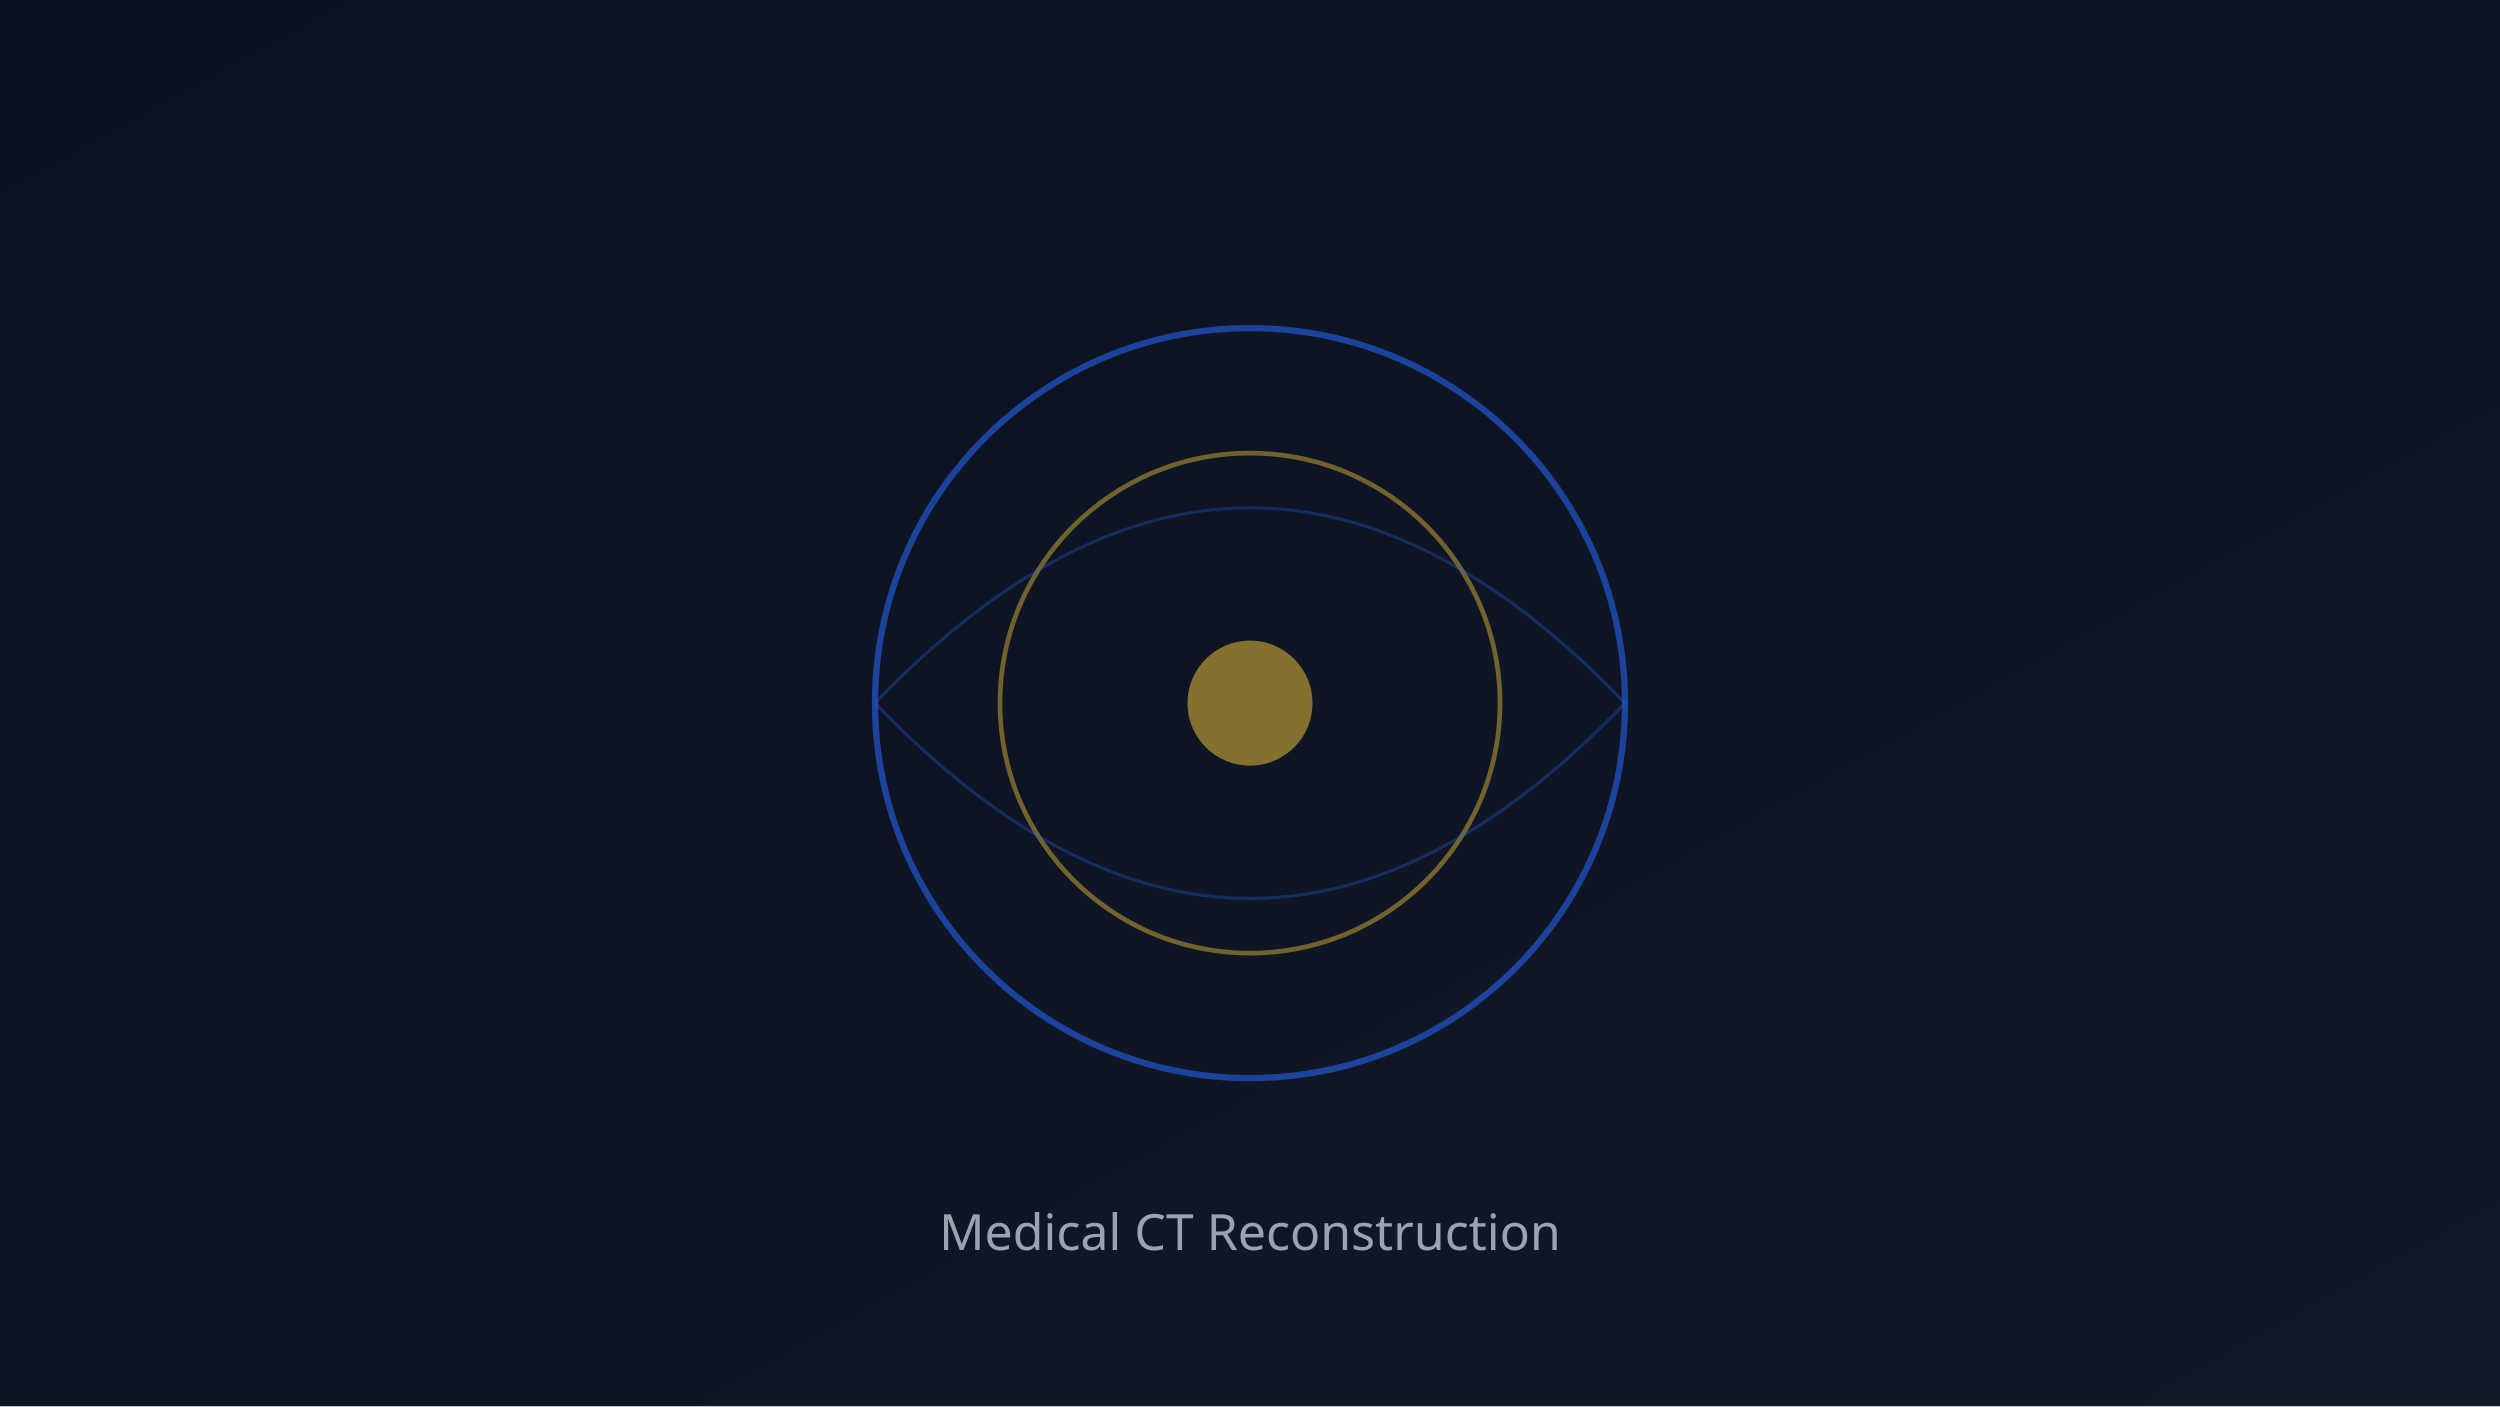
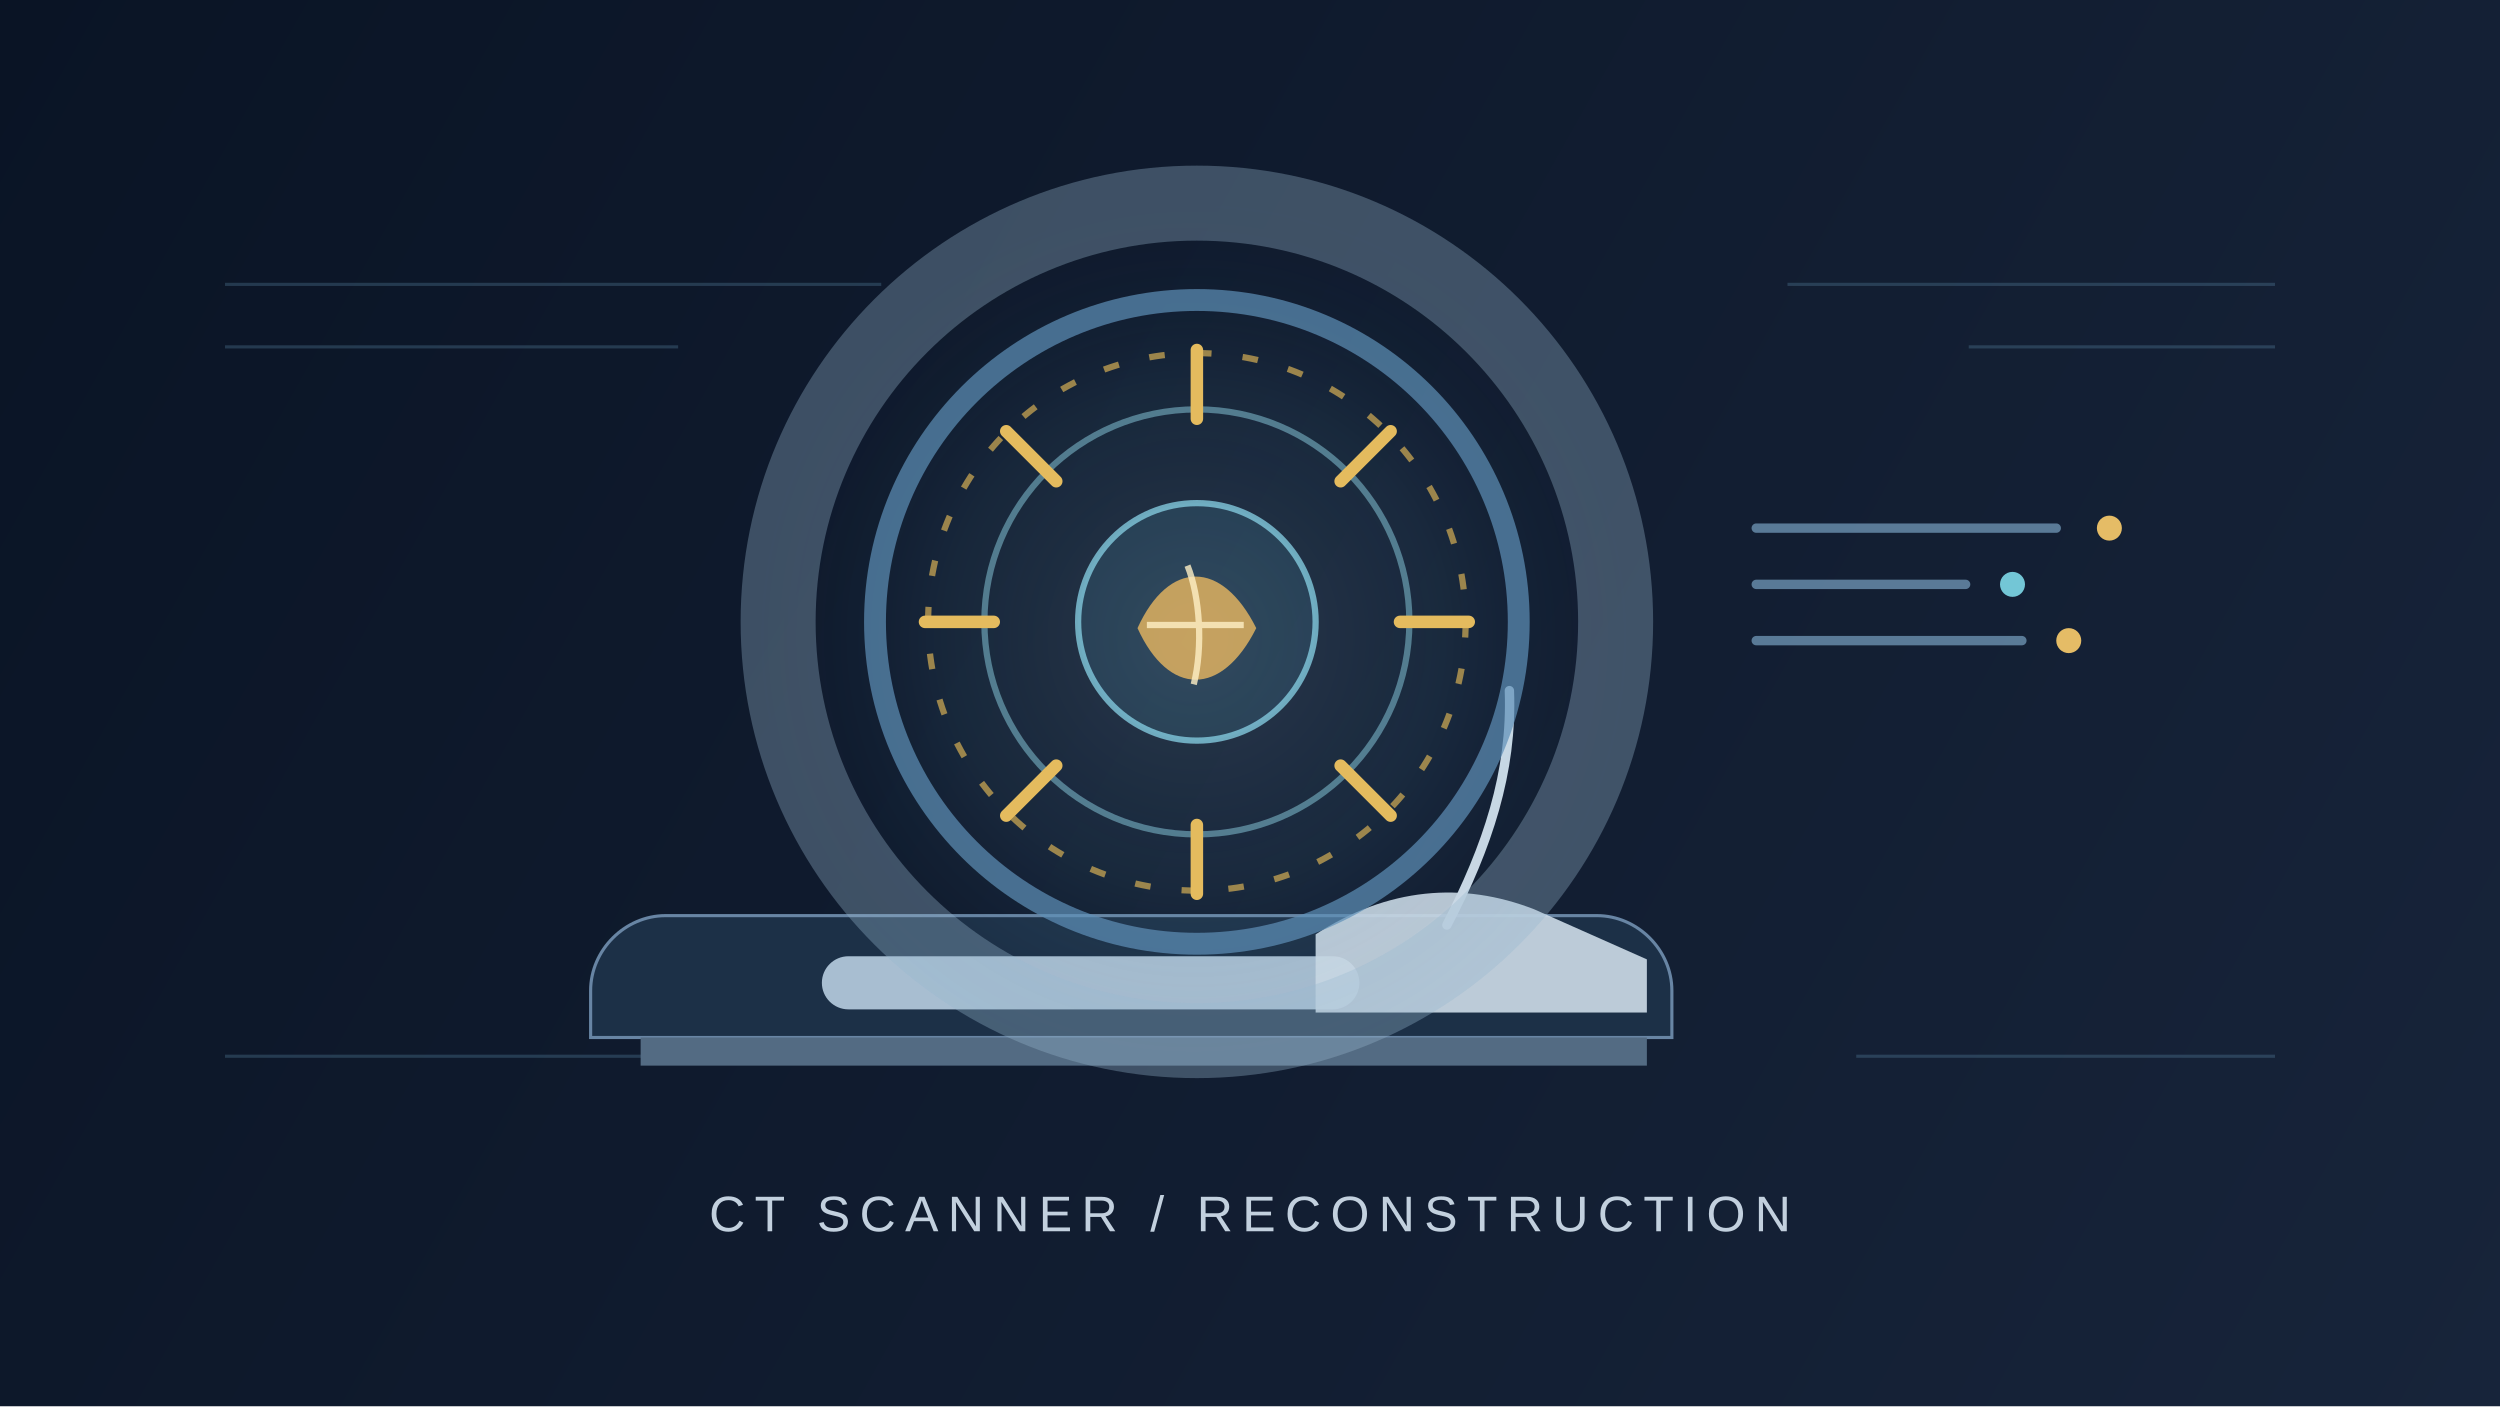
- <svg xmlns="http://www.w3.org/2000/svg" width="800" height="450" viewBox="0 0 800 450">
+ <svg xmlns="http://www.w3.org/2000/svg" width="800" height="450" viewBox="0 0 800 450" fill="none">
  <defs>
-     <linearGradient id="bg" x1="0%" y1="0%" x2="100%" y2="100%">
-       <stop offset="0%" style="stop-color:#0B1120" />
-       <stop offset="100%" style="stop-color:#111827" />
+     <linearGradient id="bg" x1="0" y1="0" x2="800" y2="450" gradientUnits="userSpaceOnUse">
+       <stop stop-color="#0A1425" />
+       <stop offset="1" stop-color="#17243A" />
    </linearGradient>
+     <radialGradient id="bore" cx="0" cy="0" r="1" gradientTransform="matrix(0 146 -146 0 382 204)" gradientUnits="userSpaceOnUse">
+       <stop stop-color="#D7E9F7" stop-opacity=".14" />
+       <stop offset=".55" stop-color="#74B9D5" stop-opacity=".08" />
+       <stop offset="1" stop-color="#0A1425" stop-opacity="0" />
+     </radialGradient>
  </defs>
  <rect width="800" height="450" fill="url(#bg)" />
-   <ellipse cx="400" cy="225" rx="120" ry="120" fill="none" stroke="#2563EB" stroke-width="2" opacity="0.6" />
-   <ellipse cx="400" cy="225" rx="80" ry="80" fill="none" stroke="#D4AF37" stroke-width="1.5" opacity="0.5" />
-   <path d="M280 225 Q400 100 520 225 Q400 350 280 225" fill="none" stroke="#2563EB" stroke-width="1" opacity="0.3" />
-   <circle cx="400" cy="225" r="20" fill="#D4AF37" opacity="0.6" />
-   <text x="400" y="400" text-anchor="middle" fill="#9CA3AF" font-family="sans-serif" font-size="16">Medical CT Reconstruction</text>
+   <g opacity=".25" stroke="#6CA3C5">
+     <path d="M72 91h210M72 111h145M572 91h156M630 111h98" />
+     <path d="M72 338h180M594 338h134" />
+   </g>
+   <path d="M189 317c0-13 11-24 24-24h298c13 0 24 11 24 24v15H189v-15Z" fill="#1C3047" stroke="#6885A4" />
+   <path d="M205 332h322v9H205z" fill="#536B83" />
+   <rect x="263" y="306" width="172" height="17" rx="8.5" fill="#A8BED1" />
+   <path d="M421 299c23-15 47-17 70-8l36 16v17H421v-25Z" fill="#CDDCE8" fill-opacity=".9" />
+   <path d="M463 296c13-25 21-49 20-75" stroke="#CDDCE8" stroke-width="3" stroke-linecap="round" />
+   <circle cx="383" cy="199" r="146" fill="url(#bore)" />
+   <circle cx="383" cy="199" r="134" stroke="#9AB9D2" stroke-opacity=".34" stroke-width="24" />
+   <circle cx="383" cy="199" r="103" stroke="#5E91B8" stroke-opacity=".7" stroke-width="7" />
+   <circle cx="383" cy="199" r="86" stroke="#D5AF55" stroke-opacity=".7" stroke-width="2" stroke-dasharray="5 10" />
+   <circle cx="383" cy="199" r="68" stroke="#8CD0E2" stroke-opacity=".5" stroke-width="2" />
+   <path d="M383 112v22m0 130v22m-87-87h22m130 0h22m-148-61 16 16m91 91 16 16m0-123-16 16m-91 91-16 16" stroke="#E4BB5E" stroke-width="4" stroke-linecap="round" />
+   <circle cx="383" cy="199" r="38" fill="#54A7C6" fill-opacity=".16" stroke="#82C9DD" stroke-opacity=".8" stroke-width="2" />
+   <path d="M364 201c10-22 27-22 38 0-11 22-28 22-38 0Z" fill="#E9B861" fill-opacity=".8" />
+   <path d="M380 181c4 10 5 26 2 38m-15-19h31" stroke="#FFF0C5" stroke-opacity=".8" stroke-width="2" />
+   <path d="M562 169h96m-96 18h67m-67 18h85" stroke="#78A1C2" stroke-opacity=".7" stroke-width="3" stroke-linecap="round" />
+   <circle cx="675" cy="169" r="4" fill="#E5BC66" />
+   <circle cx="644" cy="187" r="4" fill="#73C6D6" />
+   <circle cx="662" cy="205" r="4" fill="#E5BC66" />
+   <text x="400" y="394" text-anchor="middle" fill="#C2D0DE" font-family="Arial, sans-serif" font-size="16" letter-spacing="3">CT SCANNER  /  RECONSTRUCTION</text>
</svg>
